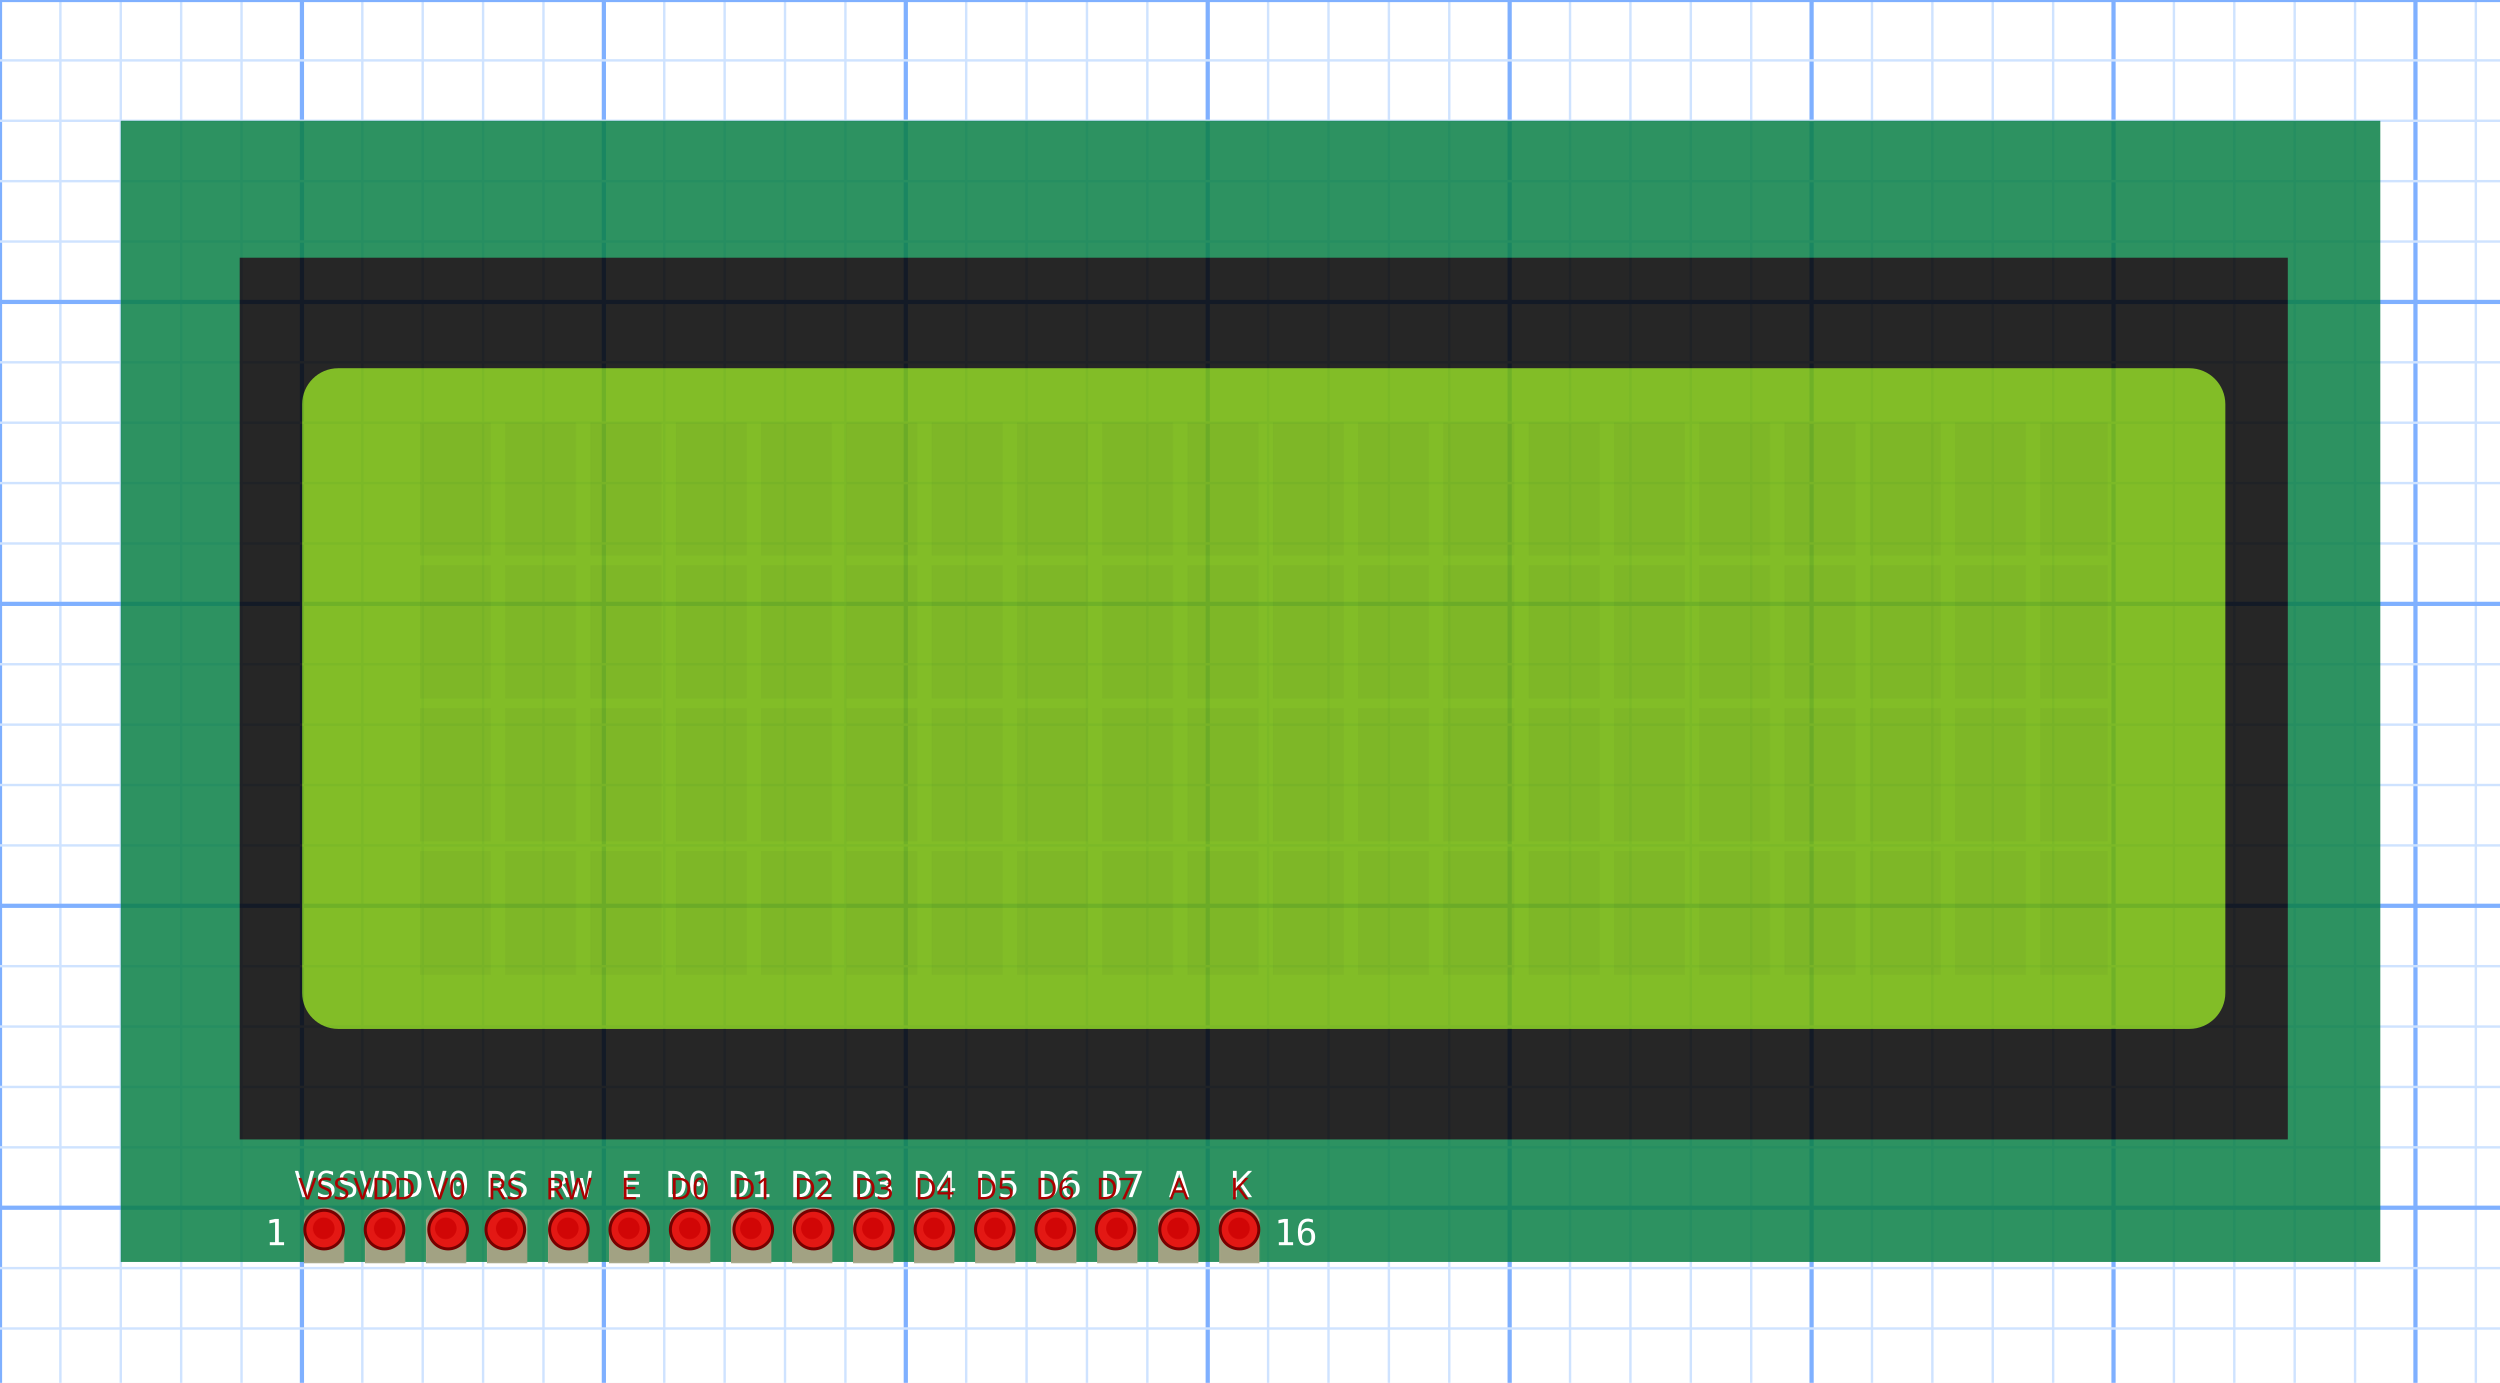
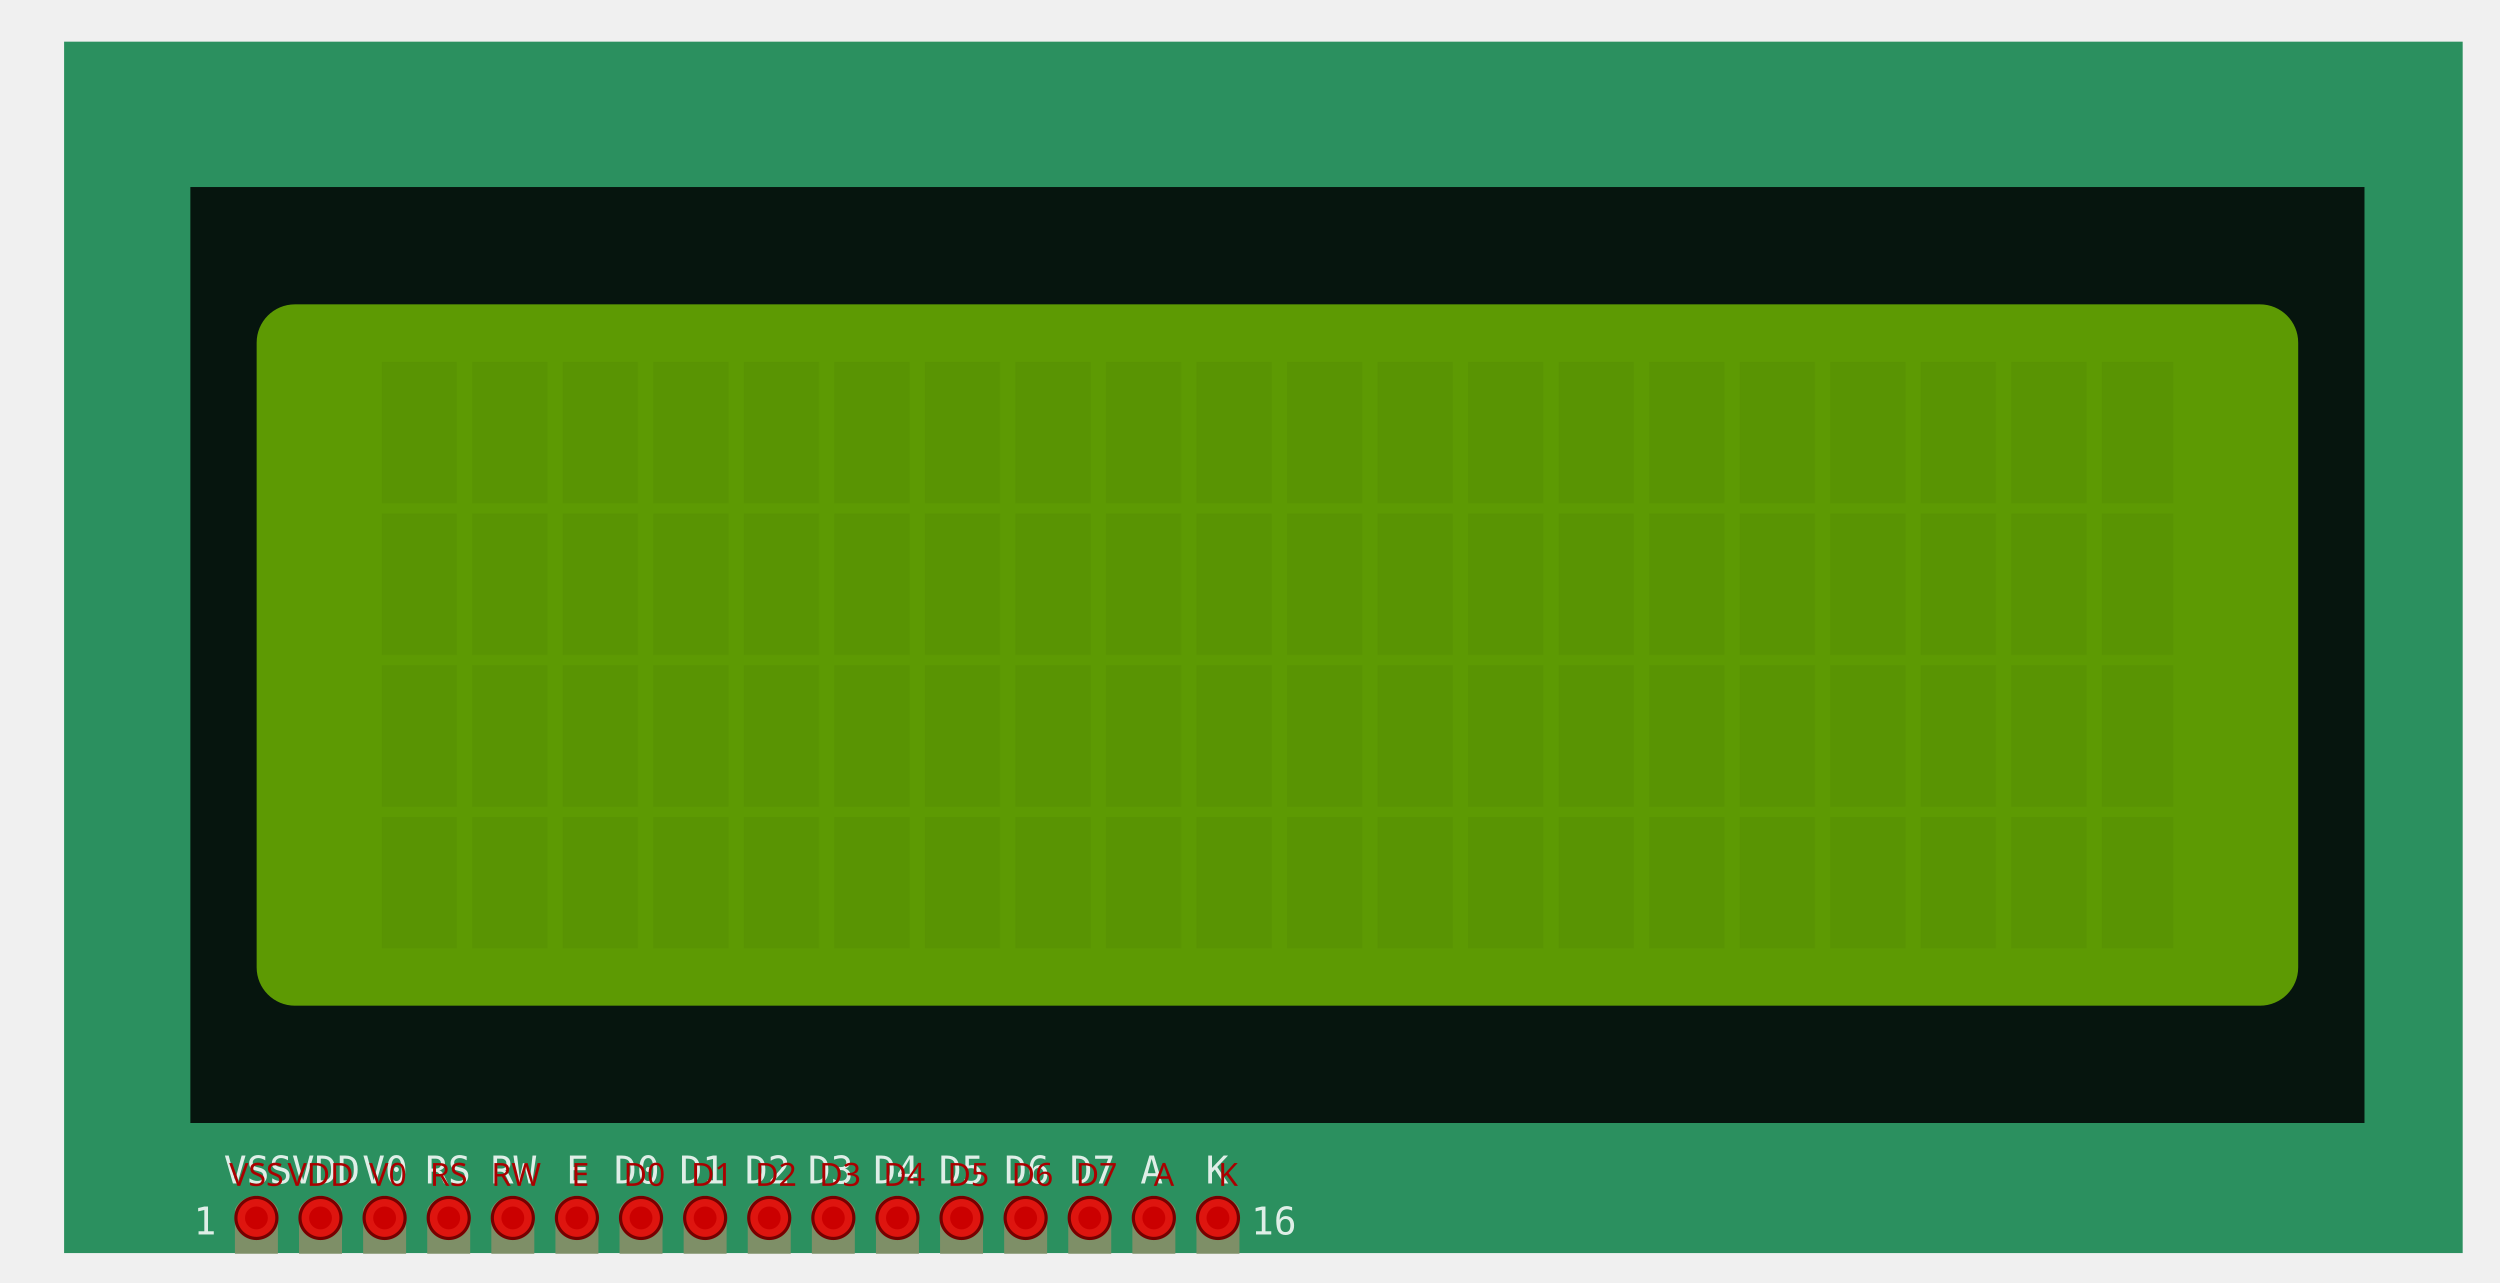
- <svg xmlns="http://www.w3.org/2000/svg" width="414" height="229" viewBox="0 0 414 229">
-   <rect width="414" height="229" fill="#fff" />
-   <g id="grid">
-     <line x1="0" y1="0" x2="0" y2="229" stroke="#7fb0ff" stroke-width="0.7" />
-     <line x1="10" y1="0" x2="10" y2="229" stroke="#cfe3ff" stroke-width="0.4" />
-     <line x1="20" y1="0" x2="20" y2="229" stroke="#cfe3ff" stroke-width="0.4" />
-     <line x1="30" y1="0" x2="30" y2="229" stroke="#cfe3ff" stroke-width="0.4" />
-     <line x1="40" y1="0" x2="40" y2="229" stroke="#cfe3ff" stroke-width="0.4" />
-     <line x1="50" y1="0" x2="50" y2="229" stroke="#7fb0ff" stroke-width="0.7" />
-     <line x1="60" y1="0" x2="60" y2="229" stroke="#cfe3ff" stroke-width="0.4" />
-     <line x1="70" y1="0" x2="70" y2="229" stroke="#cfe3ff" stroke-width="0.4" />
-     <line x1="80" y1="0" x2="80" y2="229" stroke="#cfe3ff" stroke-width="0.4" />
-     <line x1="90" y1="0" x2="90" y2="229" stroke="#cfe3ff" stroke-width="0.4" />
-     <line x1="100" y1="0" x2="100" y2="229" stroke="#7fb0ff" stroke-width="0.7" />
-     <line x1="110" y1="0" x2="110" y2="229" stroke="#cfe3ff" stroke-width="0.4" />
-     <line x1="120" y1="0" x2="120" y2="229" stroke="#cfe3ff" stroke-width="0.4" />
-     <line x1="130" y1="0" x2="130" y2="229" stroke="#cfe3ff" stroke-width="0.4" />
-     <line x1="140" y1="0" x2="140" y2="229" stroke="#cfe3ff" stroke-width="0.4" />
-     <line x1="150" y1="0" x2="150" y2="229" stroke="#7fb0ff" stroke-width="0.7" />
-     <line x1="160" y1="0" x2="160" y2="229" stroke="#cfe3ff" stroke-width="0.4" />
-     <line x1="170" y1="0" x2="170" y2="229" stroke="#cfe3ff" stroke-width="0.4" />
-     <line x1="180" y1="0" x2="180" y2="229" stroke="#cfe3ff" stroke-width="0.4" />
-     <line x1="190" y1="0" x2="190" y2="229" stroke="#cfe3ff" stroke-width="0.4" />
-     <line x1="200" y1="0" x2="200" y2="229" stroke="#7fb0ff" stroke-width="0.7" />
-     <line x1="210" y1="0" x2="210" y2="229" stroke="#cfe3ff" stroke-width="0.4" />
-     <line x1="220" y1="0" x2="220" y2="229" stroke="#cfe3ff" stroke-width="0.4" />
-     <line x1="230" y1="0" x2="230" y2="229" stroke="#cfe3ff" stroke-width="0.4" />
-     <line x1="240" y1="0" x2="240" y2="229" stroke="#cfe3ff" stroke-width="0.4" />
-     <line x1="250" y1="0" x2="250" y2="229" stroke="#7fb0ff" stroke-width="0.7" />
-     <line x1="260" y1="0" x2="260" y2="229" stroke="#cfe3ff" stroke-width="0.4" />
-     <line x1="270" y1="0" x2="270" y2="229" stroke="#cfe3ff" stroke-width="0.4" />
-     <line x1="280" y1="0" x2="280" y2="229" stroke="#cfe3ff" stroke-width="0.4" />
-     <line x1="290" y1="0" x2="290" y2="229" stroke="#cfe3ff" stroke-width="0.4" />
-     <line x1="300" y1="0" x2="300" y2="229" stroke="#7fb0ff" stroke-width="0.7" />
-     <line x1="310" y1="0" x2="310" y2="229" stroke="#cfe3ff" stroke-width="0.4" />
-     <line x1="320" y1="0" x2="320" y2="229" stroke="#cfe3ff" stroke-width="0.4" />
-     <line x1="330" y1="0" x2="330" y2="229" stroke="#cfe3ff" stroke-width="0.4" />
-     <line x1="340" y1="0" x2="340" y2="229" stroke="#cfe3ff" stroke-width="0.4" />
-     <line x1="350" y1="0" x2="350" y2="229" stroke="#7fb0ff" stroke-width="0.7" />
-     <line x1="360" y1="0" x2="360" y2="229" stroke="#cfe3ff" stroke-width="0.4" />
-     <line x1="370" y1="0" x2="370" y2="229" stroke="#cfe3ff" stroke-width="0.4" />
-     <line x1="380" y1="0" x2="380" y2="229" stroke="#cfe3ff" stroke-width="0.4" />
-     <line x1="390" y1="0" x2="390" y2="229" stroke="#cfe3ff" stroke-width="0.4" />
-     <line x1="400" y1="0" x2="400" y2="229" stroke="#7fb0ff" stroke-width="0.7" />
-     <line x1="410" y1="0" x2="410" y2="229" stroke="#cfe3ff" stroke-width="0.4" />
-     <line x1="0" y1="0" x2="414" y2="0" stroke="#7fb0ff" stroke-width="0.7" />
-     <line x1="0" y1="10" x2="414" y2="10" stroke="#cfe3ff" stroke-width="0.4" />
-     <line x1="0" y1="20" x2="414" y2="20" stroke="#cfe3ff" stroke-width="0.4" />
-     <line x1="0" y1="30" x2="414" y2="30" stroke="#cfe3ff" stroke-width="0.4" />
-     <line x1="0" y1="40" x2="414" y2="40" stroke="#cfe3ff" stroke-width="0.4" />
-     <line x1="0" y1="50" x2="414" y2="50" stroke="#7fb0ff" stroke-width="0.7" />
-     <line x1="0" y1="60" x2="414" y2="60" stroke="#cfe3ff" stroke-width="0.4" />
-     <line x1="0" y1="70" x2="414" y2="70" stroke="#cfe3ff" stroke-width="0.4" />
-     <line x1="0" y1="80" x2="414" y2="80" stroke="#cfe3ff" stroke-width="0.4" />
-     <line x1="0" y1="90" x2="414" y2="90" stroke="#cfe3ff" stroke-width="0.4" />
-     <line x1="0" y1="100" x2="414" y2="100" stroke="#7fb0ff" stroke-width="0.7" />
-     <line x1="0" y1="110" x2="414" y2="110" stroke="#cfe3ff" stroke-width="0.4" />
-     <line x1="0" y1="120" x2="414" y2="120" stroke="#cfe3ff" stroke-width="0.4" />
-     <line x1="0" y1="130" x2="414" y2="130" stroke="#cfe3ff" stroke-width="0.4" />
-     <line x1="0" y1="140" x2="414" y2="140" stroke="#cfe3ff" stroke-width="0.4" />
-     <line x1="0" y1="150" x2="414" y2="150" stroke="#7fb0ff" stroke-width="0.7" />
-     <line x1="0" y1="160" x2="414" y2="160" stroke="#cfe3ff" stroke-width="0.4" />
-     <line x1="0" y1="170" x2="414" y2="170" stroke="#cfe3ff" stroke-width="0.4" />
-     <line x1="0" y1="180" x2="414" y2="180" stroke="#cfe3ff" stroke-width="0.4" />
-     <line x1="0" y1="190" x2="414" y2="190" stroke="#cfe3ff" stroke-width="0.4" />
-     <line x1="0" y1="200" x2="414" y2="200" stroke="#7fb0ff" stroke-width="0.7" />
-     <line x1="0" y1="210" x2="414" y2="210" stroke="#cfe3ff" stroke-width="0.4" />
-     <line x1="0" y1="220" x2="414" y2="220" stroke="#cfe3ff" stroke-width="0.4" />
-   </g>
-   <g id="board" opacity="0.85" transform="translate(20,20) scale(3.9785) translate(0 0)">
-     <defs>
+ <svg xmlns="http://www.w3.org/2000/svg" xmlns:xlink="http://www.w3.org/1999/xlink" width="390" height="200" viewBox="0 0 390 200" version="1.1" id="svg103">
+   <defs id="defs103">
+     <pattern xlink:href="#characters" id="pattern104" patternTransform="matrix(3.9785,0,0,3.9785,20,20)" />
+     <defs id="defs65">
      <pattern id="characters" width="3.55" height="5.95" patternUnits="userSpaceOnUse" x="12.45" y="12.55">
-         <rect width="2.95" height="5.55" fill-opacity="0.05" />
+         <rect width="2.95" height="5.55" fill-opacity="0.05" id="rect65" />
      </pattern>
      <pattern id="pins" width="2.54" height="3.255" patternUnits="userSpaceOnUse" y="1.1">
-         <path fill="#92926d" d="M0,0.55c0,0 0.21,-0.52 0.87,-0.52 0.67,0 0.81,0.51 0.81,0.51v1.81h-1.869z" />
-         <circle r="0.45" cx="0.827" cy="0.9" color="black" />
+         <path fill="#92926d" d="M0,0.55c0,0 0.21,-0.52 0.87,-0.52 0.67,0 0.81,0.51 0.81,0.51v1.81h-1.869z" id="path65" />
+         <circle r="0.45" cx="0.827" cy="0.9" color="black" id="circle65" />
      </pattern>
    </defs>
-     <rect fill="#087f45" width="94.05" height="47.5" />
-     <rect x="4.95" y="5.7" width="85.25" height="36.7" />
-     <rect x="7.55" y="10.3" rx="1.5" ry="1.5" width="80.05" height="27.5" fill="#6cb201" />
-     <rect x="7.55" y="10.3" rx="1.5" ry="1.5" width="80.05" height="27.5" opacity="0" />
-     <g transform="translate(0, 44.1)">
-       <rect x="7.55" y="1" height="2.5" width="40.64" fill="url(#pins)" />
-       <text fill="white" font-size="1.5px" font-family="monospace">
-         <tspan x="6" y="2.7">1</tspan>
-         <tspan x="7.2" y="0.7">VSS</tspan>
-         <tspan x="9.9" y="0.7">VDD</tspan>
-         <tspan x="12.7" y="0.7">V0</tspan>
-         <tspan x="15.2" y="0.7">RS</tspan>
-         <tspan x="17.8" y="0.7">RW</tspan>
-         <tspan x="20.8" y="0.7">E</tspan>
-         <tspan x="22.7" y="0.7">D0</tspan>
-         <tspan x="25.3" y="0.7">D1</tspan>
-         <tspan x="27.9" y="0.7">D2</tspan>
-         <tspan x="30.4" y="0.7">D3</tspan>
-         <tspan x="33" y="0.7">D4</tspan>
-         <tspan x="35.6" y="0.7">D5</tspan>
-         <tspan x="38.2" y="0.7">D6</tspan>
-         <tspan x="40.8" y="0.7">D7</tspan>
-         <tspan x="43.6" y="0.7">A</tspan>
-         <tspan x="46.2" y="0.7">K</tspan>
-         <tspan x="48" y="2.7">16</tspan>
+   </defs>
+   <path d="" fill="#000000" id="path87" style="opacity:0.85;stroke-width:3.978" />
+   <g id="g108" transform="translate(-10,-10)">
+     <g id="g106" transform="translate(0,-3.5)">
+       <rect fill="#087f45" width="374.178" height="188.979" id="rect66" x="20" y="20" style="opacity:0.85;stroke-width:3.978" />
+       <rect x="39.694" y="42.677" width="339.167" height="146.011" id="rect67" style="opacity:0.85;stroke-width:3.978" />
+       <rect x="50.038" y="60.979" rx="5.968" ry="5.968" width="318.479" height="109.409" fill="#6cb201" id="rect68" style="opacity:0.85;stroke-width:3.978" />
+       <rect x="50.038" y="60.979" rx="5.968" ry="5.968" width="318.479" height="109.409" opacity="0" id="rect69" style="stroke-width:3.978" />
+       <rect fill="url(#characters)" x="69.532" y="69.93" width="279.49" height="91.506" id="rect87" style="opacity:0.85;fill:url(#pattern104);stroke-width:3.978" />
+     </g>
+     <g id="g104" transform="translate(-97.09217,-50.80513)">
+       <text fill="#ffffff" font-size="5.93px" font-family="monospace" id="text77" style="opacity:0.85;stroke-width:3.978" x="114.459" y="241.09" transform="scale(0.9935953,1.006446)">
+         <tspan x="138.177" y="251.763" id="tspan60" style="stroke-width:3.978">1</tspan>
+         <tspan x="142.921" y="243.857" id="tspan61" style="stroke-width:3.978">VSS</tspan>
+         <tspan x="153.594" y="243.857" id="tspan62" style="stroke-width:3.978">VDD</tspan>
+         <tspan x="164.663" y="243.857" id="tspan63" style="stroke-width:3.978">V0</tspan>
+         <tspan x="174.545" y="243.857" id="tspan64" style="stroke-width:3.978">RS</tspan>
+         <tspan x="184.823" y="243.857" id="tspan65" style="stroke-width:3.978">RW</tspan>
+         <tspan x="196.682" y="243.857" id="tspan66" style="stroke-width:3.978">E</tspan>
+         <tspan x="204.193" y="243.857" id="tspan67" style="stroke-width:3.978">D0</tspan>
+         <tspan x="214.471" y="243.857" id="tspan68" style="stroke-width:3.978">D1</tspan>
+         <tspan x="224.748" y="243.857" id="tspan69" style="stroke-width:3.978">D2</tspan>
+         <tspan x="234.631" y="243.857" id="tspan70-0" style="stroke-width:3.978">D3</tspan>
+         <tspan x="244.909" y="243.857" id="tspan71-9" style="stroke-width:3.978">D4</tspan>
+         <tspan x="255.187" y="243.857" id="tspan72-4" style="stroke-width:3.978">D5</tspan>
+         <tspan x="265.465" y="243.857" id="tspan73-8" style="stroke-width:3.978">D6</tspan>
+         <tspan x="275.742" y="243.857" id="tspan74-8" style="stroke-width:3.978">D7</tspan>
+         <tspan x="286.811" y="243.857" id="tspan75-2" style="stroke-width:3.978">A</tspan>
+         <tspan x="297.089" y="243.857" id="tspan76-4" style="stroke-width:3.978">K</tspan>
+         <tspan x="304.204" y="251.763" id="tspan77-5" style="stroke-width:3.978">16</tspan>
      </text>
+       <g id="g126" transform="translate(97.09217,80.80513)">
+         <g id="g95" transform="translate(-10.02891,10.21127)">
+           <path id="rect94" style="fill:#808f68;fill-opacity:0.976;stroke-width:2.1;stroke-linecap:round" d="M 60.029,156.344 C 58.614,156.344 57.319,157.133 56.677,158.387 V 165.367 H 63.38 V 158.387 C 62.739,157.133 61.444,156.344 60.029,156.344 Z" />
+           <path style="fill:#000000;fill-opacity:0.974;stroke-width:2.1;stroke-linecap:round" id="path95" d="M 61.815,159.789 C 61.815,160.775 61.016,161.575 60.029,161.575 59.042,161.575 58.242,160.775 58.242,159.789 58.242,158.802 59.042,158.002 60.029,158.002 61.016,158.002 61.815,158.802 61.815,159.789 Z" />
+         </g>
+         <g transform="translate(-0.02879,10.21127)" id="g97" style="display:inline">
+           <path style="fill:#808f68;fill-opacity:0.976;stroke-width:2.1;stroke-linecap:round" id="path96" d="M 60.029,156.344 C 58.614,156.344 57.319,157.133 56.677,158.387 V 165.367 H 63.38 V 158.387 C 62.739,157.133 61.444,156.344 60.029,156.344 Z" />
+           <path style="fill:#000000;fill-opacity:0.974;stroke-width:2.1;stroke-linecap:round" id="path97" d="M 61.815,159.789 C 61.815,160.775 61.016,161.575 60.029,161.575 59.042,161.575 58.242,160.775 58.242,159.789 58.242,158.802 59.042,158.002 60.029,158.002 61.016,158.002 61.815,158.802 61.815,159.789 Z" />
+         </g>
+         <g transform="translate(9.971335,10.21127)" id="g99" style="display:inline">
+           <path style="fill:#808f68;fill-opacity:0.976;stroke-width:2.1;stroke-linecap:round" id="path98" d="M 60.029,156.344 C 58.614,156.344 57.319,157.133 56.677,158.387 V 165.367 H 63.38 V 158.387 C 62.739,157.133 61.444,156.344 60.029,156.344 Z" />
+           <path style="fill:#000000;fill-opacity:0.974;stroke-width:2.1;stroke-linecap:round" id="path99" d="M 61.815,159.789 C 61.815,160.775 61.016,161.575 60.029,161.575 59.042,161.575 58.242,160.775 58.242,159.789 58.242,158.802 59.042,158.002 60.029,158.002 61.016,158.002 61.815,158.802 61.815,159.789 Z" />
+         </g>
+         <g transform="translate(19.97146,10.21127)" id="g101">
+           <path style="fill:#808f68;fill-opacity:0.976;stroke-width:2.1;stroke-linecap:round" id="path100" d="M 60.029,156.344 C 58.614,156.344 57.319,157.133 56.677,158.387 V 165.367 H 63.38 V 158.387 C 62.739,157.133 61.444,156.344 60.029,156.344 Z" />
+           <path style="fill:#000000;fill-opacity:0.974;stroke-width:2.1;stroke-linecap:round" id="path101" d="M 61.815,159.789 C 61.815,160.775 61.016,161.575 60.029,161.575 59.042,161.575 58.242,160.775 58.242,159.789 58.242,158.802 59.042,158.002 60.029,158.002 61.016,158.002 61.815,158.802 61.815,159.789 Z" />
+         </g>
+         <g transform="translate(29.97159,10.21127)" id="g103-5">
+           <path style="fill:#808f68;fill-opacity:0.976;stroke-width:2.1;stroke-linecap:round" id="path102" d="M 60.029,156.344 C 58.614,156.344 57.319,157.133 56.677,158.387 V 165.367 H 63.38 V 158.387 C 62.739,157.133 61.444,156.344 60.029,156.344 Z" />
+           <path style="fill:#000000;fill-opacity:0.974;stroke-width:2.1;stroke-linecap:round" id="path103" d="M 61.815,159.789 C 61.815,160.775 61.016,161.575 60.029,161.575 59.042,161.575 58.242,160.775 58.242,159.789 58.242,158.802 59.042,158.002 60.029,158.002 61.016,158.002 61.815,158.802 61.815,159.789 Z" />
+         </g>
+         <g transform="translate(39.97171,10.21127)" id="g105">
+           <path style="fill:#808f68;fill-opacity:0.976;stroke-width:2.1;stroke-linecap:round" id="path104" d="M 60.029,156.344 C 58.614,156.344 57.319,157.133 56.677,158.387 V 165.367 H 63.38 V 158.387 C 62.739,157.133 61.444,156.344 60.029,156.344 Z" />
+           <path style="fill:#000000;fill-opacity:0.974;stroke-width:2.1;stroke-linecap:round" id="path105" d="M 61.815,159.789 C 61.815,160.775 61.016,161.575 60.029,161.575 59.042,161.575 58.242,160.775 58.242,159.789 58.242,158.802 59.042,158.002 60.029,158.002 61.016,158.002 61.815,158.802 61.815,159.789 Z" />
+         </g>
+         <g transform="translate(49.97183,10.21127)" id="g107">
+           <path style="fill:#808f68;fill-opacity:0.976;stroke-width:2.1;stroke-linecap:round" id="path106" d="M 60.029,156.344 C 58.614,156.344 57.319,157.133 56.677,158.387 V 165.367 H 63.38 V 158.387 C 62.739,157.133 61.444,156.344 60.029,156.344 Z" />
+           <path style="fill:#000000;fill-opacity:0.974;stroke-width:2.1;stroke-linecap:round" id="path107" d="M 61.815,159.789 C 61.815,160.775 61.016,161.575 60.029,161.575 59.042,161.575 58.242,160.775 58.242,159.789 58.242,158.802 59.042,158.002 60.029,158.002 61.016,158.002 61.815,158.802 61.815,159.789 Z" />
+         </g>
+         <g transform="translate(59.97196,10.21127)" id="g109">
+           <path style="fill:#808f68;fill-opacity:0.976;stroke-width:2.1;stroke-linecap:round" id="path108" d="M 60.029,156.344 C 58.614,156.344 57.319,157.133 56.677,158.387 V 165.367 H 63.38 V 158.387 C 62.739,157.133 61.444,156.344 60.029,156.344 Z" />
+           <path style="fill:#000000;fill-opacity:0.974;stroke-width:2.1;stroke-linecap:round" id="path109" d="M 61.815,159.789 C 61.815,160.775 61.016,161.575 60.029,161.575 59.042,161.575 58.242,160.775 58.242,159.789 58.242,158.802 59.042,158.002 60.029,158.002 61.016,158.002 61.815,158.802 61.815,159.789 Z" />
+         </g>
+         <g transform="translate(69.97209,10.21127)" id="g111">
+           <path style="fill:#808f68;fill-opacity:0.976;stroke-width:2.1;stroke-linecap:round" id="path110" d="M 60.029,156.344 C 58.614,156.344 57.319,157.133 56.677,158.387 V 165.367 H 63.38 V 158.387 C 62.739,157.133 61.444,156.344 60.029,156.344 Z" />
+           <path style="fill:#000000;fill-opacity:0.974;stroke-width:2.1;stroke-linecap:round" id="path111" d="M 61.815,159.789 C 61.815,160.775 61.016,161.575 60.029,161.575 59.042,161.575 58.242,160.775 58.242,159.789 58.242,158.802 59.042,158.002 60.029,158.002 61.016,158.002 61.815,158.802 61.815,159.789 Z" />
+         </g>
+         <g transform="translate(79.97221,10.21127)" id="g113">
+           <path style="fill:#808f68;fill-opacity:0.976;stroke-width:2.1;stroke-linecap:round" id="path112" d="M 60.029,156.344 C 58.614,156.344 57.319,157.133 56.677,158.387 V 165.367 H 63.38 V 158.387 C 62.739,157.133 61.444,156.344 60.029,156.344 Z" />
+           <path style="fill:#000000;fill-opacity:0.974;stroke-width:2.1;stroke-linecap:round" id="path113" d="M 61.815,159.789 C 61.815,160.775 61.016,161.575 60.029,161.575 59.042,161.575 58.242,160.775 58.242,159.789 58.242,158.802 59.042,158.002 60.029,158.002 61.016,158.002 61.815,158.802 61.815,159.789 Z" />
+         </g>
+         <g transform="translate(89.97234,10.21127)" id="g115">
+           <path style="fill:#808f68;fill-opacity:0.976;stroke-width:2.1;stroke-linecap:round" id="path114" d="M 60.029,156.344 C 58.614,156.344 57.319,157.133 56.677,158.387 V 165.367 H 63.38 V 158.387 C 62.739,157.133 61.444,156.344 60.029,156.344 Z" />
+           <path style="fill:#000000;fill-opacity:0.974;stroke-width:2.1;stroke-linecap:round" id="path115" d="M 61.815,159.789 C 61.815,160.775 61.016,161.575 60.029,161.575 59.042,161.575 58.242,160.775 58.242,159.789 58.242,158.802 59.042,158.002 60.029,158.002 61.016,158.002 61.815,158.802 61.815,159.789 Z" />
+         </g>
+         <g transform="translate(99.97246,10.21127)" id="g117">
+           <path style="fill:#808f68;fill-opacity:0.976;stroke-width:2.1;stroke-linecap:round" id="path116" d="M 60.029,156.344 C 58.614,156.344 57.319,157.133 56.677,158.387 V 165.367 H 63.38 V 158.387 C 62.739,157.133 61.444,156.344 60.029,156.344 Z" />
+           <path style="fill:#000000;fill-opacity:0.974;stroke-width:2.1;stroke-linecap:round" id="path117" d="M 61.815,159.789 C 61.815,160.775 61.016,161.575 60.029,161.575 59.042,161.575 58.242,160.775 58.242,159.789 58.242,158.802 59.042,158.002 60.029,158.002 61.016,158.002 61.815,158.802 61.815,159.789 Z" />
+         </g>
+         <g transform="translate(109.9726,10.21127)" id="g119">
+           <path style="fill:#808f68;fill-opacity:0.976;stroke-width:2.1;stroke-linecap:round" id="path118" d="M 60.029,156.344 C 58.614,156.344 57.319,157.133 56.677,158.387 V 165.367 H 63.38 V 158.387 C 62.739,157.133 61.444,156.344 60.029,156.344 Z" />
+           <path style="fill:#000000;fill-opacity:0.974;stroke-width:2.1;stroke-linecap:round" id="path119" d="M 61.815,159.789 C 61.815,160.775 61.016,161.575 60.029,161.575 59.042,161.575 58.242,160.775 58.242,159.789 58.242,158.802 59.042,158.002 60.029,158.002 61.016,158.002 61.815,158.802 61.815,159.789 Z" />
+         </g>
+         <g transform="translate(119.9727,10.21127)" id="g121">
+           <path style="fill:#808f68;fill-opacity:0.976;stroke-width:2.1;stroke-linecap:round" id="path120" d="M 60.029,156.344 C 58.614,156.344 57.319,157.133 56.677,158.387 V 165.367 H 63.38 V 158.387 C 62.739,157.133 61.444,156.344 60.029,156.344 Z" />
+           <path style="fill:#000000;fill-opacity:0.974;stroke-width:2.1;stroke-linecap:round" id="path121" d="M 61.815,159.789 C 61.815,160.775 61.016,161.575 60.029,161.575 59.042,161.575 58.242,160.775 58.242,159.789 58.242,158.802 59.042,158.002 60.029,158.002 61.016,158.002 61.815,158.802 61.815,159.789 Z" />
+         </g>
+         <g transform="translate(129.9728,10.21127)" id="g123">
+           <path style="fill:#808f68;fill-opacity:0.976;stroke-width:2.1;stroke-linecap:round" id="path122" d="M 60.029,156.344 C 58.614,156.344 57.319,157.133 56.677,158.387 V 165.367 H 63.38 V 158.387 C 62.739,157.133 61.444,156.344 60.029,156.344 Z" />
+           <path style="fill:#000000;fill-opacity:0.974;stroke-width:2.1;stroke-linecap:round" id="path123" d="M 61.815,159.789 C 61.815,160.775 61.016,161.575 60.029,161.575 59.042,161.575 58.242,160.775 58.242,159.789 58.242,158.802 59.042,158.002 60.029,158.002 61.016,158.002 61.815,158.802 61.815,159.789 Z" />
+         </g>
+         <g transform="translate(139.973,10.21127)" id="g125">
+           <path style="fill:#808f68;fill-opacity:0.976;stroke-width:2.1;stroke-linecap:round" id="path124" d="M 60.029,156.344 C 58.614,156.344 57.319,157.133 56.677,158.387 V 165.367 H 63.38 V 158.387 C 62.739,157.133 61.444,156.344 60.029,156.344 Z" />
+           <path style="fill:#000000;fill-opacity:0.974;stroke-width:2.1;stroke-linecap:round" id="path125" d="M 61.815,159.789 C 61.815,160.775 61.016,161.575 60.029,161.575 59.042,161.575 58.242,160.775 58.242,159.789 58.242,158.802 59.042,158.002 60.029,158.002 61.016,158.002 61.815,158.802 61.815,159.789 Z" />
+         </g>
+       </g>
+       <circle id="pin-VSS-1" cx="147.092" cy="250.805" r="3.2" fill="#ee0000" fill-opacity="0.85" stroke="#770000" stroke-width="0.5" />
+       <text x="147.092" y="245.805" font-size="5px" fill="#aa0000" text-anchor="middle" font-family="sans-serif" id="text78">VSS</text>
+       <circle id="pin-VDD-7" cx="157.092" cy="250.805" r="3.2" fill="#ee0000" fill-opacity="0.85" stroke="#770000" stroke-width="0.5" />
+       <text x="157.092" y="245.805" font-size="5px" fill="#aa0000" text-anchor="middle" font-family="sans-serif" id="text79">VDD</text>
+       <circle id="pin-V0-1" cx="167.092" cy="250.805" r="3.2" fill="#ee0000" fill-opacity="0.85" stroke="#770000" stroke-width="0.5" />
+       <text x="167.622" y="245.805" font-size="5px" fill="#aa0000" text-anchor="middle" font-family="sans-serif" id="text80">V0</text>
+       <circle id="pin-RS-1" cx="177.092" cy="250.805" r="3.2" fill="#ee0000" fill-opacity="0.85" stroke="#770000" stroke-width="0.5" />
+       <text x="177.092" y="245.805" font-size="5px" fill="#aa0000" text-anchor="middle" font-family="sans-serif" id="text81">RS</text>
+       <circle id="pin-RW-5" cx="187.093" cy="250.805" r="3.2" fill="#ee0000" fill-opacity="0.85" stroke="#770000" stroke-width="0.5" />
+       <text x="187.622" y="245.805" font-size="5px" fill="#aa0000" text-anchor="middle" font-family="sans-serif" id="text82">RW</text>
+       <circle id="pin-E-2" cx="197.092" cy="250.805" r="3.2" fill="#ee0000" fill-opacity="0.85" stroke="#770000" stroke-width="0.5" />
+       <text x="197.622" y="245.805" font-size="5px" fill="#aa0000" text-anchor="middle" font-family="sans-serif" id="text83">E</text>
+       <circle id="pin-D0-7" cx="207.092" cy="250.805" r="3.2" fill="#ee0000" fill-opacity="0.85" stroke="#770000" stroke-width="0.5" />
+       <text x="207.622" y="245.805" font-size="5px" fill="#aa0000" text-anchor="middle" font-family="sans-serif" id="text84">D0</text>
+       <circle id="pin-D1-6" cx="217.093" cy="250.805" r="3.2" fill="#ee0000" fill-opacity="0.85" stroke="#770000" stroke-width="0.5" />
+       <text x="218.152" y="245.805" font-size="5px" fill="#aa0000" text-anchor="middle" font-family="sans-serif" id="text85">D1</text>
+       <circle id="pin-D2-1" cx="227.092" cy="250.805" r="3.2" fill="#ee0000" fill-opacity="0.85" stroke="#770000" stroke-width="0.5" />
+       <text x="228.152" y="245.805" font-size="5px" fill="#aa0000" text-anchor="middle" font-family="sans-serif" id="text86">D2</text>
+       <circle id="pin-D3-4" cx="237.092" cy="250.805" r="3.2" fill="#ee0000" fill-opacity="0.85" stroke="#770000" stroke-width="0.5" />
+       <text x="238.152" y="245.805" font-size="5px" fill="#aa0000" text-anchor="middle" font-family="sans-serif" id="text87-2">D3</text>
+       <circle id="pin-D4-3" cx="247.092" cy="250.805" r="3.2" fill="#ee0000" fill-opacity="0.85" stroke="#770000" stroke-width="0.5" />
+       <text x="248.152" y="245.805" font-size="5px" fill="#aa0000" text-anchor="middle" font-family="sans-serif" id="text88-2">D4</text>
+       <circle id="pin-D5-2" cx="257.092" cy="250.805" r="3.2" fill="#ee0000" fill-opacity="0.85" stroke="#770000" stroke-width="0.5" />
+       <text x="258.152" y="245.805" font-size="5px" fill="#aa0000" text-anchor="middle" font-family="sans-serif" id="text89-1">D5</text>
+       <circle id="pin-D6-6" cx="267.092" cy="250.805" r="3.2" fill="#ee0000" fill-opacity="0.85" stroke="#770000" stroke-width="0.5" />
+       <text x="268.152" y="245.805" font-size="5px" fill="#aa0000" text-anchor="middle" font-family="sans-serif" id="text90-8">D6</text>
+       <circle id="pin-D7-5" cx="277.092" cy="250.805" r="3.2" fill="#ee0000" fill-opacity="0.85" stroke="#770000" stroke-width="0.5" />
+       <text x="278.152" y="245.805" font-size="5px" fill="#aa0000" text-anchor="middle" font-family="sans-serif" id="text91-7">D7</text>
+       <circle id="pin-A-6" cx="287.092" cy="250.805" r="3.2" fill="#ee0000" fill-opacity="0.85" stroke="#770000" stroke-width="0.5" />
+       <text x="288.672" y="245.805" font-size="5px" fill="#aa0000" text-anchor="middle" font-family="sans-serif" id="text92-1">A</text>
+       <circle id="pin-K-8" cx="297.092" cy="250.805" r="3.2" fill="#ee0000" fill-opacity="0.85" stroke="#770000" stroke-width="0.5" />
+       <text x="298.672" y="245.805" font-size="5px" fill="#aa0000" text-anchor="middle" font-family="sans-serif" id="text93-9">K</text>
    </g>
-     <rect fill="url(#characters)" x="12.45" y="12.55" width="70.25" height="23" />
-     <path d="" transform="translate(12.45, 12.55)" fill="black" />
-   </g>
-   <g id="pins">
-     <circle id="pin-VSS" cx="53.68" cy="203.62" r="3.2" fill="#e00" fill-opacity="0.85" stroke="#700" stroke-width="0.5" />
-     <text x="53.68" y="198.62" font-size="5" fill="#a00" text-anchor="middle" font-family="sans-serif">VSS</text>
-     <circle id="pin-VDD" cx="63.68" cy="203.62" r="3.2" fill="#e00" fill-opacity="0.85" stroke="#700" stroke-width="0.5" />
-     <text x="63.68" y="198.62" font-size="5" fill="#a00" text-anchor="middle" font-family="sans-serif">VDD</text>
-     <circle id="pin-V0" cx="74.21" cy="203.62" r="3.2" fill="#e00" fill-opacity="0.85" stroke="#700" stroke-width="0.5" />
-     <text x="74.21" y="198.62" font-size="5" fill="#a00" text-anchor="middle" font-family="sans-serif">V0</text>
-     <circle id="pin-RS" cx="83.68" cy="203.62" r="3.2" fill="#e00" fill-opacity="0.85" stroke="#700" stroke-width="0.5" />
-     <text x="83.68" y="198.62" font-size="5" fill="#a00" text-anchor="middle" font-family="sans-serif">RS</text>
-     <circle id="pin-RW" cx="94.21" cy="203.62" r="3.2" fill="#e00" fill-opacity="0.85" stroke="#700" stroke-width="0.5" />
-     <text x="94.21" y="198.62" font-size="5" fill="#a00" text-anchor="middle" font-family="sans-serif">RW</text>
-     <circle id="pin-E" cx="104.21" cy="203.62" r="3.2" fill="#e00" fill-opacity="0.85" stroke="#700" stroke-width="0.5" />
-     <text x="104.21" y="198.62" font-size="5" fill="#a00" text-anchor="middle" font-family="sans-serif">E</text>
-     <circle id="pin-D0" cx="114.21" cy="203.62" r="3.2" fill="#e00" fill-opacity="0.85" stroke="#700" stroke-width="0.5" />
-     <text x="114.21" y="198.62" font-size="5" fill="#a00" text-anchor="middle" font-family="sans-serif">D0</text>
-     <circle id="pin-D1" cx="124.74" cy="203.62" r="3.2" fill="#e00" fill-opacity="0.85" stroke="#700" stroke-width="0.5" />
-     <text x="124.74" y="198.62" font-size="5" fill="#a00" text-anchor="middle" font-family="sans-serif">D1</text>
-     <circle id="pin-D2" cx="134.74" cy="203.62" r="3.2" fill="#e00" fill-opacity="0.85" stroke="#700" stroke-width="0.5" />
-     <text x="134.74" y="198.62" font-size="5" fill="#a00" text-anchor="middle" font-family="sans-serif">D2</text>
-     <circle id="pin-D3" cx="144.74" cy="203.62" r="3.2" fill="#e00" fill-opacity="0.85" stroke="#700" stroke-width="0.5" />
-     <text x="144.74" y="198.62" font-size="5" fill="#a00" text-anchor="middle" font-family="sans-serif">D3</text>
-     <circle id="pin-D4" cx="154.74" cy="203.62" r="3.2" fill="#e00" fill-opacity="0.85" stroke="#700" stroke-width="0.5" />
-     <text x="154.74" y="198.62" font-size="5" fill="#a00" text-anchor="middle" font-family="sans-serif">D4</text>
-     <circle id="pin-D5" cx="164.74" cy="203.62" r="3.2" fill="#e00" fill-opacity="0.85" stroke="#700" stroke-width="0.5" />
-     <text x="164.74" y="198.62" font-size="5" fill="#a00" text-anchor="middle" font-family="sans-serif">D5</text>
-     <circle id="pin-D6" cx="174.74" cy="203.62" r="3.2" fill="#e00" fill-opacity="0.85" stroke="#700" stroke-width="0.5" />
-     <text x="174.74" y="198.62" font-size="5" fill="#a00" text-anchor="middle" font-family="sans-serif">D6</text>
-     <circle id="pin-D7" cx="184.74" cy="203.62" r="3.2" fill="#e00" fill-opacity="0.85" stroke="#700" stroke-width="0.5" />
-     <text x="184.74" y="198.62" font-size="5" fill="#a00" text-anchor="middle" font-family="sans-serif">D7</text>
-     <circle id="pin-A" cx="195.26" cy="203.62" r="3.2" fill="#e00" fill-opacity="0.85" stroke="#700" stroke-width="0.5" />
-     <text x="195.26" y="198.62" font-size="5" fill="#a00" text-anchor="middle" font-family="sans-serif">A</text>
-     <circle id="pin-K" cx="205.26" cy="203.62" r="3.2" fill="#e00" fill-opacity="0.85" stroke="#700" stroke-width="0.5" />
-     <text x="205.26" y="198.62" font-size="5" fill="#a00" text-anchor="middle" font-family="sans-serif">K</text>
  </g>
</svg>
